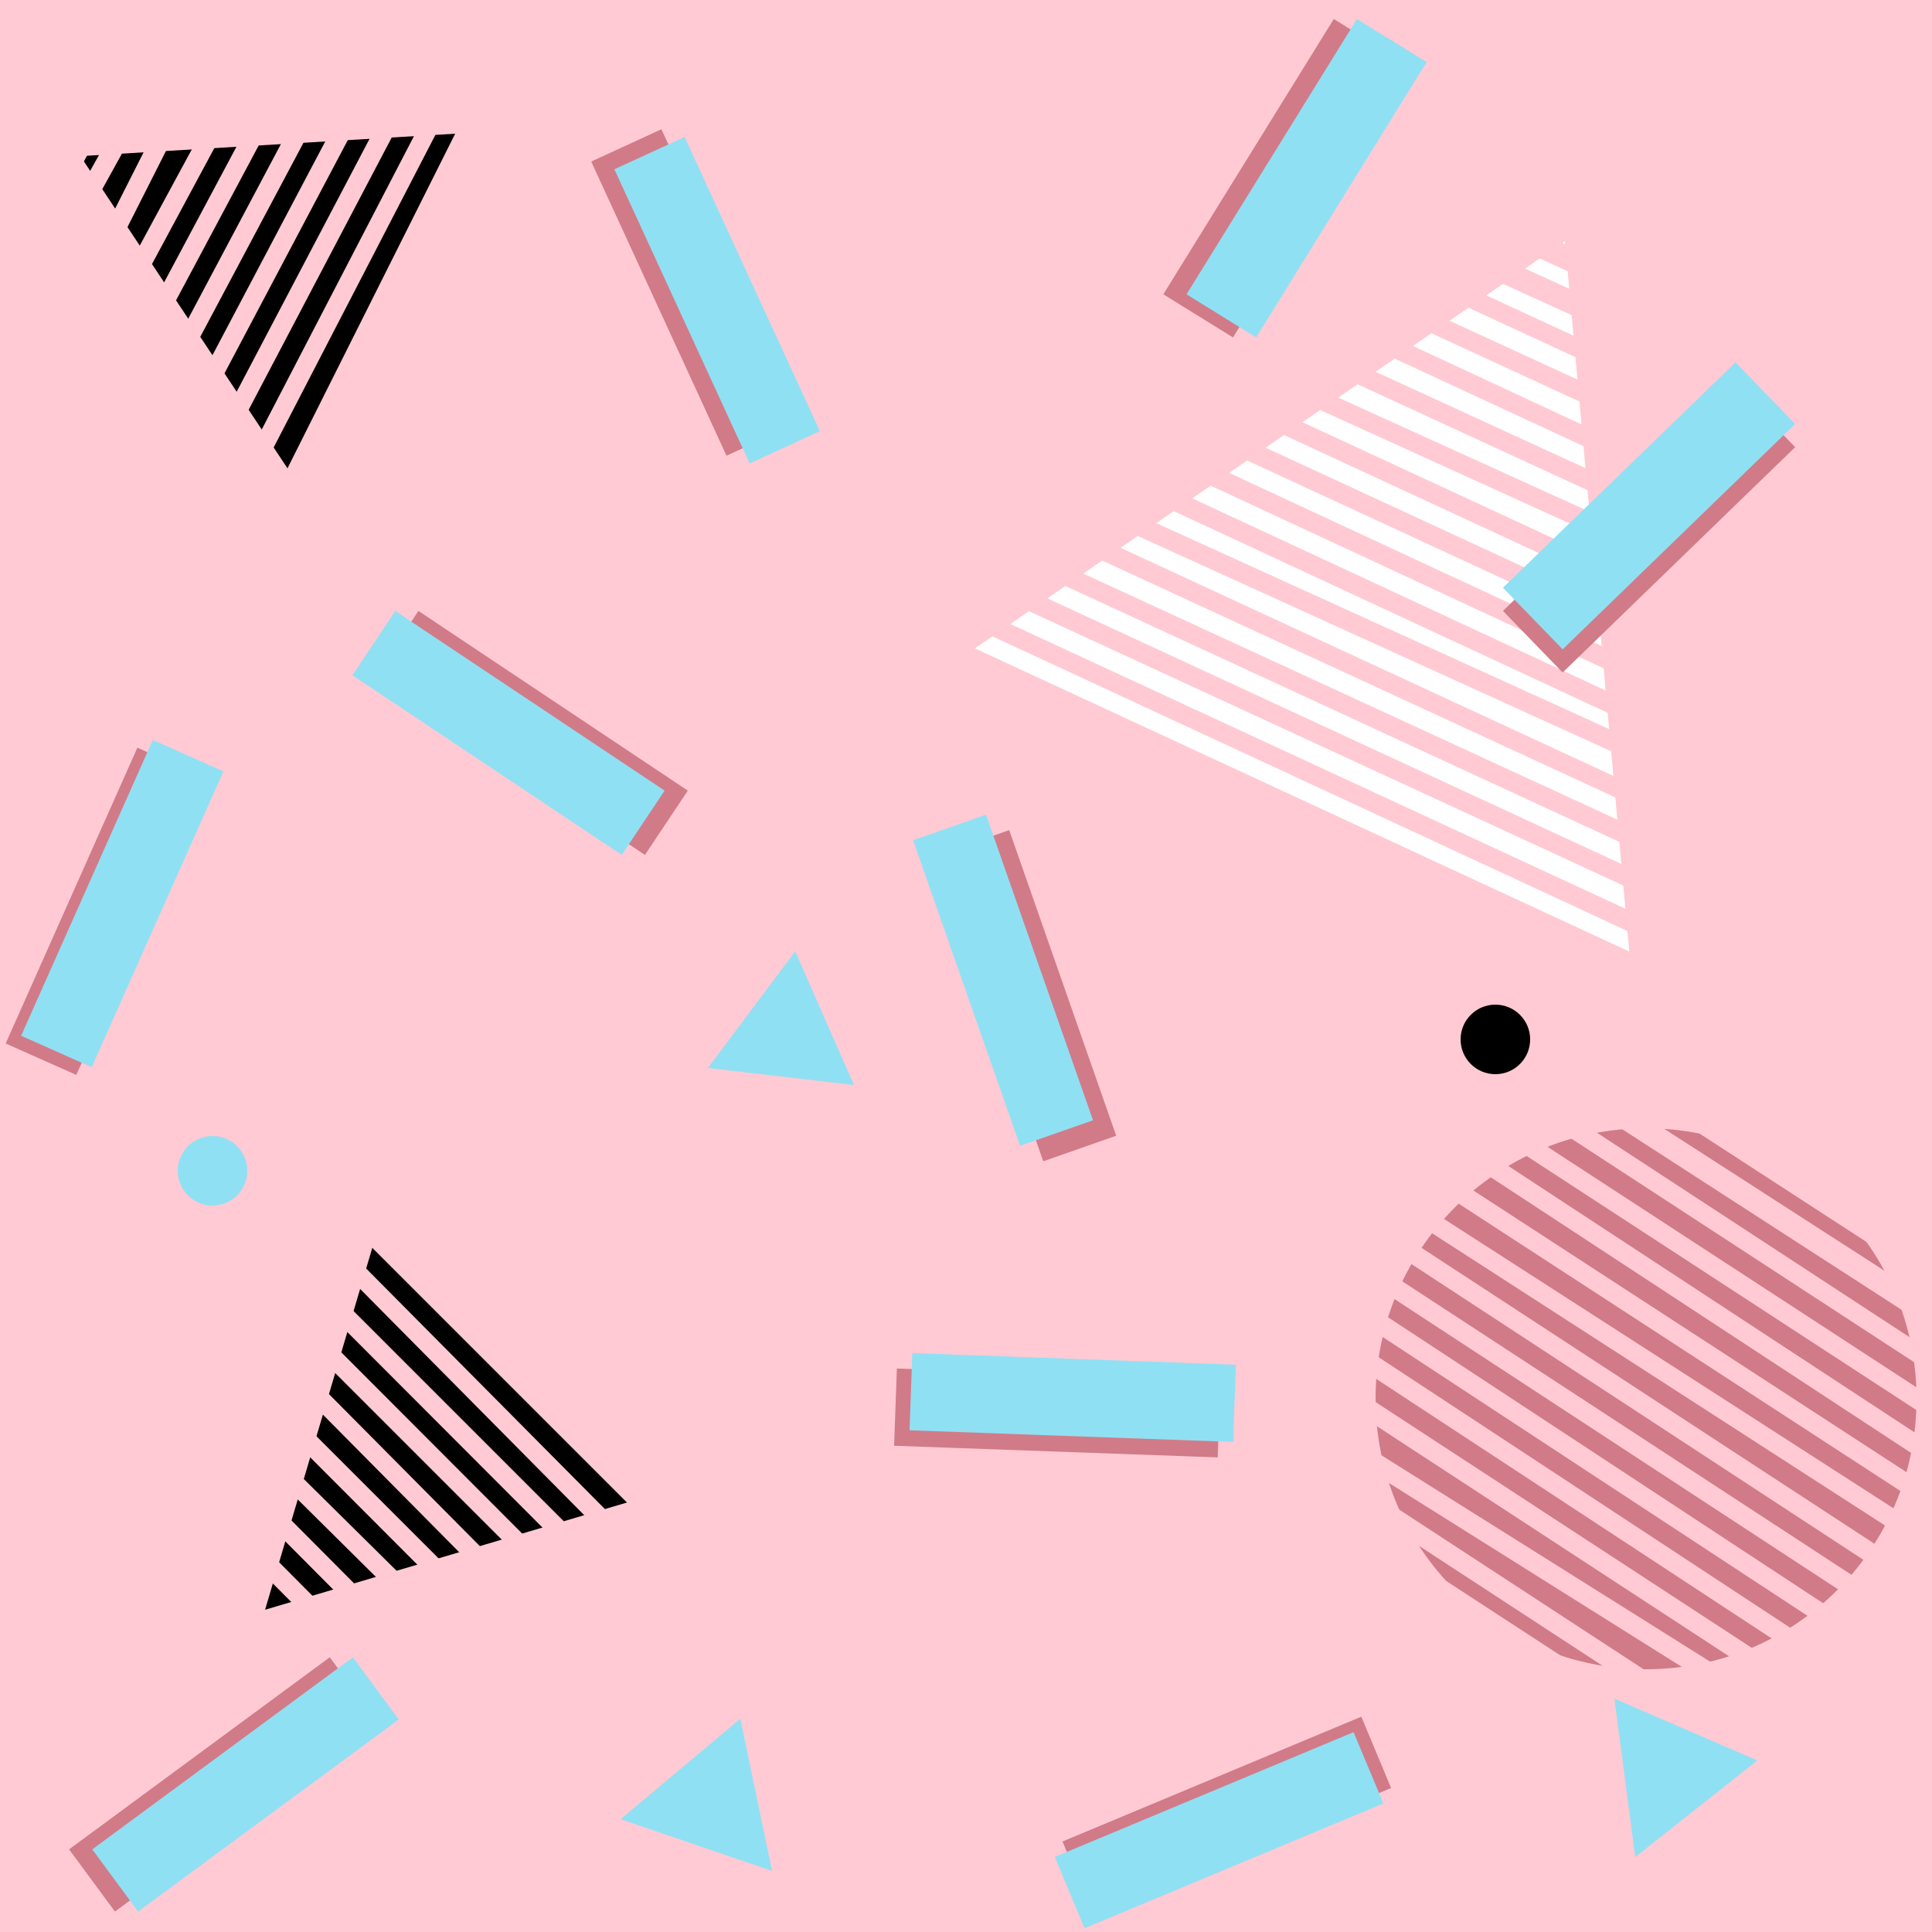
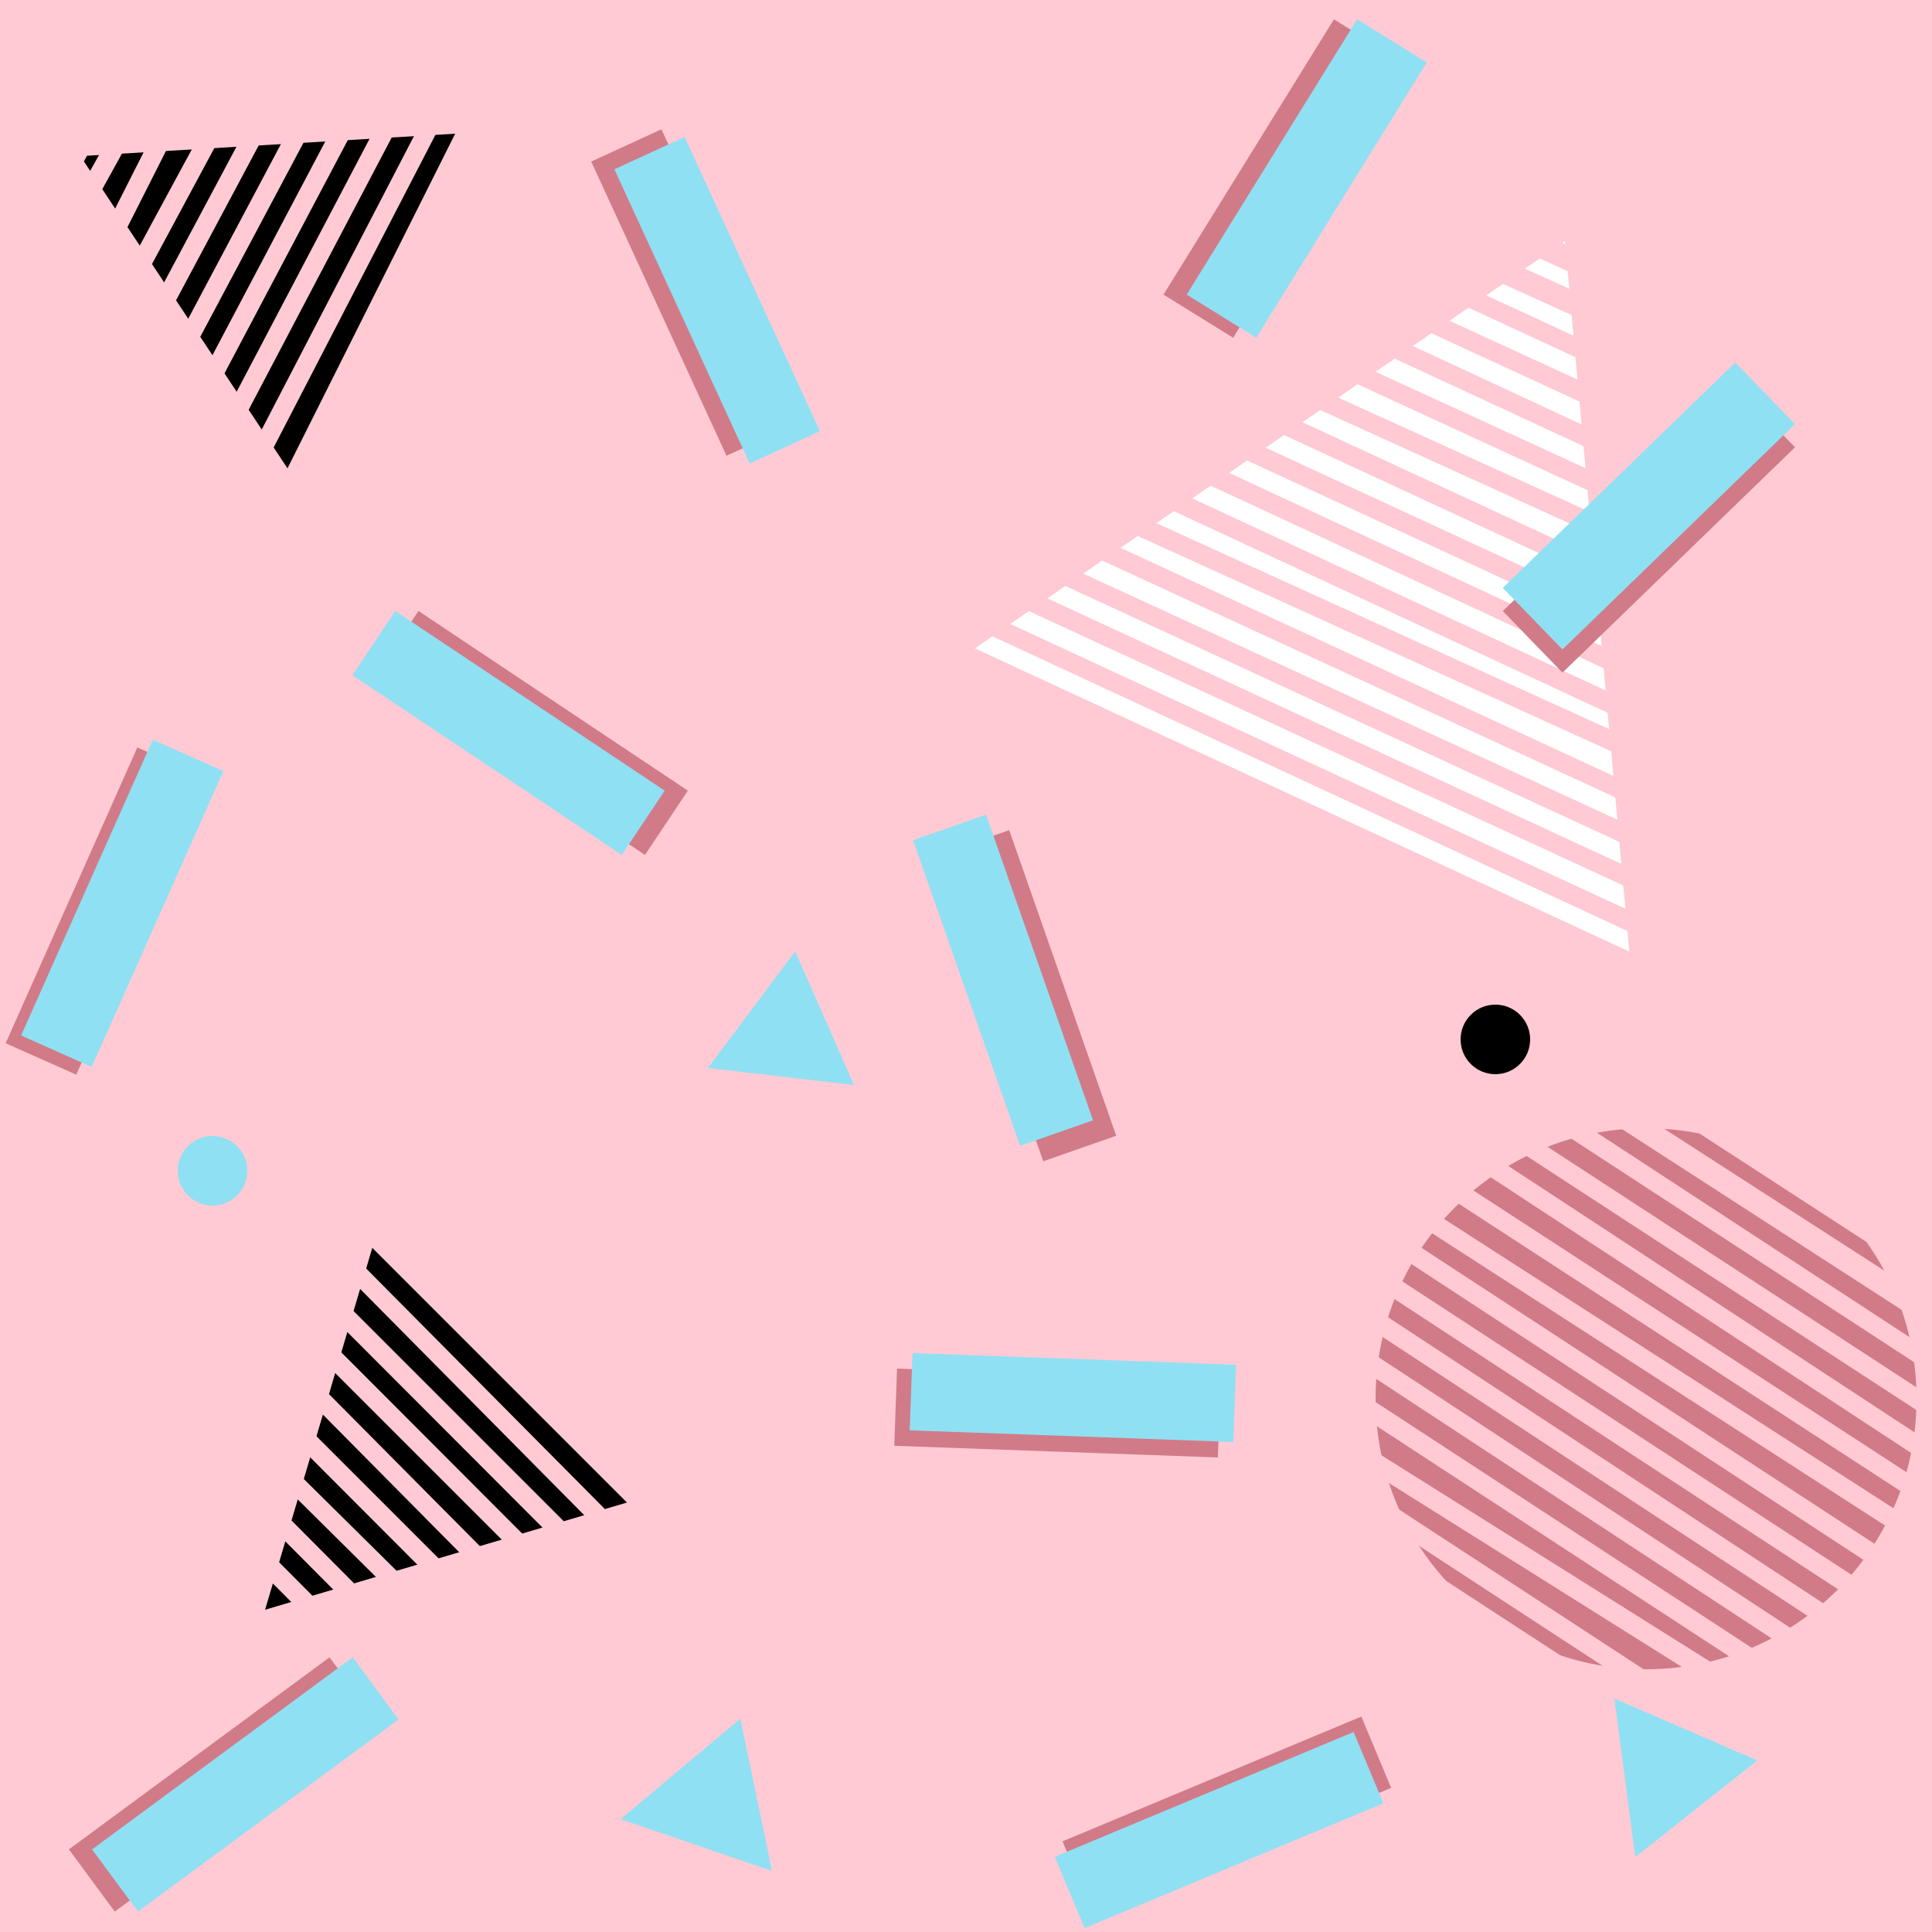
<svg xmlns="http://www.w3.org/2000/svg" version="1.1" id="Layer_1" x="0px" y="0px" viewBox="0 0 250 250" style="enable-background:new 0 0 250 250;" xml:space="preserve">
  <style type="text/css">
	.st0{fill:#FFCAD4;}
	.st1{fill:#FFFFFF;}
	.st2{fill:#D17B88;}
	.st3{fill:#90E0F3;}
</style>
  <g id="Layer_1_1_">
    <rect class="st0" width="250" height="250" />
  </g>
  <g id="Layer_4">
    <polygon points="34.3,208.3 82.9,193.9 48.7,159.7  " />
    <polygon class="st1" points="202.5,31.2 125,84.7 211,125  " />
    <polygon points="10.4,20.2 37.2,60.6 58.9,17.3  " />
    <circle class="st2" cx="213" cy="181" r="35" />
-     <polygon class="st2" points="174,168 174,168 174,168  " />
+     <path class="st2" d="M174,168L174,168L174,168z" />
  </g>
  <g id="Layer_5">
    <polygon class="st0" points="233.5,214.8 169.2,172.6 170.6,170.5 234.8,212.7  " />
    <polygon class="st0" points="236.5,210.8 172.2,168.6 173.6,166.5 237.8,208.7  " />
    <polygon class="st0" points="240.2,207.2 175.1,164.6 176.4,162.5 241.6,205.1  " />
    <polygon class="st0" points="243.2,203.2 178.1,160.6 179.4,158.5 244.6,201.1  " />
    <polygon class="st0" points="246.4,199 181,156.8 182.3,154.8 247.7,196.9  " />
    <polygon class="st0" points="247.4,193.9 183.9,152.6 185.2,150.5 248.7,191.8  " />
    <polygon class="st0" points="248.5,188.8 187.2,148.6 188.5,146.5 249.8,186.7  " />
    <polygon class="st0" points="248.5,182.8 189.9,144.6 191.2,142.5 249.8,180.7  " />
    <polygon class="st0" points="248.5,176.8 193,140.6 194.3,138.5 249.8,174.8  " />
    <polygon class="st0" points="248.4,171 195.8,137 197.4,134.5 250,168.4  " />
    <polygon class="st0" points="246.9,164.2 199,133.1 200.7,130.5 248.5,161.6  " />
    <polygon class="st0" points="228.6,217.5 166,176.6 167.4,174.5 230,215.4  " />
    <polygon class="st0" points="225.6,220.7 163,181.4 164.4,179.3 227,218.6  " />
    <polygon class="st0" points="222.6,225.5 160,184.6 161.4,182.5 224,223.4  " />
    <polygon class="st0" points="220.6,229.5 158,188.7 159.4,186.5 222,227.3  " />
    <polygon class="st0" points="64,233.7 9,178.5 10.8,176.7 65.7,231.9  " />
    <polygon class="st0" points="67.7,230.4 12.8,175.2 14.5,173.4 69.4,228.6  " />
    <polygon class="st0" points="71.7,226.9 16.4,172.1 18.1,170.4 73.4,225.1  " />
    <polygon class="st0" points="73.7,222.2 20.2,168.6 21.9,166.8 75.5,220.4  " />
    <polygon class="st0" points="76.7,218.3 24.2,165.3 25.9,163.6 78.4,216.5  " />
    <polygon class="st0" points="80.7,215 27.7,162 29.4,160.2 82.4,213.3  " />
    <polygon class="st0" points="8.4,60.6 35.5,9.8 37.7,10.9 10.6,61.7  " />
    <polygon class="st0" points="12.7,63.2 42,8 44.2,9.2 14.9,64.3  " />
    <polygon class="st0" points="16.6,66.6 48.9,5.4 51.1,6.6 18.8,67.7  " />
    <polygon class="st0" points="20.9,69.2 57.1,0.3 59.3,1.4 23.1,70.3  " />
    <polygon class="st0" points="25.4,71.9 61.2,2.9 63.3,4 27.6,73  " />
    <polygon class="st0" points="5.2,55.6 30.3,9.2 32.5,10.3 7.5,56.8  " />
    <polygon class="st0" points="1.8,52.9 24.4,8.2 26.6,9.4 4,54.1  " />
    <polygon class="st0" points="7,30.5 21.8,3.9 24,5 9.3,31.6  " />
    <polygon class="st0" points="4.7,26.8 16.2,5.6 18.5,6.8 7,28  " />
    <polygon class="st0" points="214.4,95.2 144.7,62.8 145.7,60.5 215.4,92.9  " />
    <polygon class="st0" points="216.8,90.8 147.1,58.4 148.1,56.1 217.8,88.5  " />
    <polygon class="st0" points="220,86.7 149.3,54 150.3,51.7 221,84.4  " />
    <polygon class="st0" points="222.3,82.3 151.7,49.6 152.7,47.3 223.3,80  " />
    <polygon class="st0" points="224.8,77.6 154,45.4 155,43.2 225.9,75.4  " />
    <polygon class="st0" points="225.1,72.5 156.3,40.8 157.3,38.6 226.1,70.2  " />
    <polygon class="st0" points="226.6,67.8 158.9,36.4 159.9,34.1 227.6,65.6  " />
    <polygon class="st0" points="229.2,63.4 161.1,32 162.1,29.8 230.2,61.1  " />
    <polygon class="st0" points="231.5,59 163.6,27.6 164.6,25.4 232.5,56.8  " />
    <polygon class="st0" points="233.8,54.6 165.8,23.7 167.1,21 235,51.9  " />
    <polygon class="st0" points="236,50.3 168.4,19.3 169.7,16.5 237.2,47.5  " />
    <polygon class="st0" points="212.8,121.5 125.1,80.8 126.1,78.6 213.8,119.2  " />
    <polygon class="st0" points="222,120.1 128.2,76.8 129.2,74.5 223,117.9  " />
    <polygon class="st0" points="215.3,111.6 127.2,70.9 128.2,68.7 216.3,109.3  " />
    <polygon class="st0" points="211,104.1 131.5,67.4 132.5,65.1 212,101.9  " />
    <polygon class="st0" points="213.5,99.5 142.7,67.3 143.7,65 214.5,97.2  " />
    <polygon class="st0" points="213,126.9 121.7,84.6 122.7,82.3 214,124.6  " />
    <polygon class="st0" points="86.7,214.2 33.2,160.6 34.9,158.8 88.5,212.4  " />
    <polygon class="st0" points="89.7,210.3 37.2,157.3 38.9,155.6 91.4,208.5  " />
    <polygon class="st0" points="92.7,206 39.7,153 41.4,151.2 94.4,204.3  " />
  </g>
  <g id="Layer_3">
-     <rect x="192.4" y="62.9" transform="matrix(0.7181 -0.696 0.696 0.7181 12.5407 167.7937)" class="st2" width="41.9" height="11.1" />
-     <rect x="84.8" y="16.9" transform="matrix(0.9085 -0.4178 0.4178 0.9085 -7.599 40.9787)" class="st2" width="10" height="41.9" />
-     <rect x="63.8" y="73.9" transform="matrix(0.5549 -0.8319 0.8319 0.5549 -48.2838 99.4428)" class="st2" width="10" height="41.9" />
-     <rect x="127.8" y="107.9" transform="matrix(0.9438 -0.3304 0.3304 0.9438 -35.1152 51.1121)" class="st2" width="10" height="41.9" />
-     <rect x="131.8" y="161.9" transform="matrix(3.597691e-02 -0.9994 0.9994 3.597691e-02 -50.8492 312.9758)" class="st2" width="10" height="41.9" />
-     <rect x="-7.2" y="112.9" transform="matrix(0.4067 -0.9136 0.9136 0.4067 -99.482 82.5325)" class="st2" width="41.9" height="10" />
-     <rect x="7.8" y="225.9" transform="matrix(0.805 -0.5932 0.5932 0.805 -131.3426 62.083)" class="st2" width="41.9" height="10" />
-     <rect x="137.8" y="229.8" transform="matrix(0.9228 -0.3854 0.3854 0.9228 -78.2379 79.3358)" class="st2" width="41.9" height="10" />
-     <rect x="145.1" y="17.8" transform="matrix(0.5264 -0.8502 0.8502 0.5264 59.0213 152.077)" class="st2" width="41.9" height="10.6" />
+     <rect x="192.4" y="62.9" transform="matrix(0.7181 -0.696 0.696 0.7181 12.5172 167.812)" class="st2" width="41.9" height="11.1" />
+     <rect x="84.8" y="16.9" transform="matrix(0.9085 -0.4178 0.4178 0.9085 -7.5994 40.9807)" class="st2" width="10" height="41.9" />
+     <rect x="63.8" y="73.9" transform="matrix(0.5549 -0.8319 0.8319 0.5549 -48.2769 99.4474)" class="st2" width="10" height="41.9" />
+     <rect x="127.8" y="107.9" transform="matrix(0.9438 -0.3304 0.3304 0.9438 -35.1134 51.113)" class="st2" width="10" height="41.9" />
+     <rect x="131.8" y="161.9" transform="matrix(3.597521e-02 -0.9994 0.9994 3.597521e-02 -50.827 312.9828)" class="st2" width="10" height="41.9" />
+     <rect x="-7.1" y="112.9" transform="matrix(0.4067 -0.9136 0.9136 0.4067 -99.5266 82.5926)" class="st2" width="41.9" height="10" />
+     <rect x="7.8" y="225.9" transform="matrix(0.805 -0.5932 0.5932 0.805 -131.3684 62.0856)" class="st2" width="41.9" height="10" />
+     <rect x="137.8" y="229.8" transform="matrix(0.9228 -0.3854 0.3854 0.9228 -78.2359 79.3176)" class="st2" width="41.9" height="10" />
+     <rect x="145.1" y="17.8" transform="matrix(0.5264 -0.8502 0.8502 0.5264 59.0406 152.1182)" class="st2" width="41.9" height="10.6" />
  </g>
  <g id="Layer_2_1_">
    <polygon class="st3" points="102.9,123.1 91.6,138.2 110.5,140.4  " />
    <polygon class="st3" points="95.8,222.4 80.3,235.4 99.9,242.1  " />
    <polygon class="st3" points="227.4,227.8 208.9,219.8 211.6,240.3  " />
    <circle class="st3" cx="27.5" cy="151.5" r="4.5" />
    <circle cx="193.5" cy="134.5" r="4.5" />
-     <rect x="192.4" y="59.9" transform="matrix(0.7181 -0.696 0.696 0.7181 14.6286 166.9479)" class="st3" width="41.9" height="11.1" />
-     <rect x="87.8" y="17.9" transform="matrix(0.9085 -0.4178 0.4178 0.9085 -7.7424 42.3235)" class="st3" width="10" height="41.9" />
-     <rect x="60.8" y="73.9" transform="matrix(0.5549 -0.8319 0.8319 0.5549 -49.6191 96.9472)" class="st3" width="10" height="41.9" />
-     <rect x="124.8" y="105.9" transform="matrix(0.9438 -0.3304 0.3304 0.9438 -34.6229 50.0086)" class="st3" width="10" height="41.9" />
-     <rect x="133.8" y="159.9" transform="matrix(3.597691e-02 -0.9994 0.9994 3.597691e-02 -46.9225 313.0463)" class="st3" width="10" height="41.9" />
-     <rect x="-5.2" y="111.9" transform="matrix(0.4067 -0.9136 0.9136 0.4067 -97.3819 83.7665)" class="st3" width="41.9" height="10" />
-     <rect x="10.8" y="225.9" transform="matrix(0.805 -0.5932 0.5932 0.805 -130.7578 63.8628)" class="st3" width="41.9" height="10" />
-     <rect x="136.8" y="231.8" transform="matrix(0.9228 -0.3854 0.3854 0.9228 -79.0859 79.105)" class="st3" width="41.9" height="10" />
-     <rect x="148.1" y="17.8" transform="matrix(0.5264 -0.8502 0.8502 0.5264 60.442 154.6278)" class="st3" width="41.9" height="10.6" />
+     <rect x="192.4" y="59.9" transform="matrix(0.7181 -0.696 0.696 0.7181 14.6052 166.9661)" class="st3" width="41.9" height="11.1" />
+     <rect x="87.8" y="17.9" transform="matrix(0.9085 -0.4178 0.4178 0.9085 -7.7428 42.3256)" class="st3" width="10" height="41.9" />
+     <rect x="60.8" y="73.9" transform="matrix(0.5549 -0.8319 0.8319 0.5549 -49.6122 96.9517)" class="st3" width="10" height="41.9" />
+     <rect x="124.8" y="105.9" transform="matrix(0.9438 -0.3304 0.3304 0.9438 -34.6211 50.0094)" class="st3" width="10" height="41.9" />
+     <rect x="133.8" y="159.9" transform="matrix(3.597521e-02 -0.9994 0.9994 3.597521e-02 -46.9002 313.0531)" class="st3" width="10" height="41.9" />
+     <rect x="-5.1" y="111.9" transform="matrix(0.4067 -0.9136 0.9136 0.4067 -97.4266 83.8264)" class="st3" width="41.9" height="10" />
+     <rect x="10.8" y="225.9" transform="matrix(0.805 -0.5932 0.5932 0.805 -130.7837 63.8652)" class="st3" width="41.9" height="10" />
+     <rect x="136.8" y="231.8" transform="matrix(0.9228 -0.3854 0.3854 0.9228 -79.084 79.0867)" class="st3" width="41.9" height="10" />
+     <rect x="148.1" y="17.8" transform="matrix(0.5264 -0.8502 0.8502 0.5264 60.4612 154.6689)" class="st3" width="41.9" height="10.6" />
  </g>
</svg>
